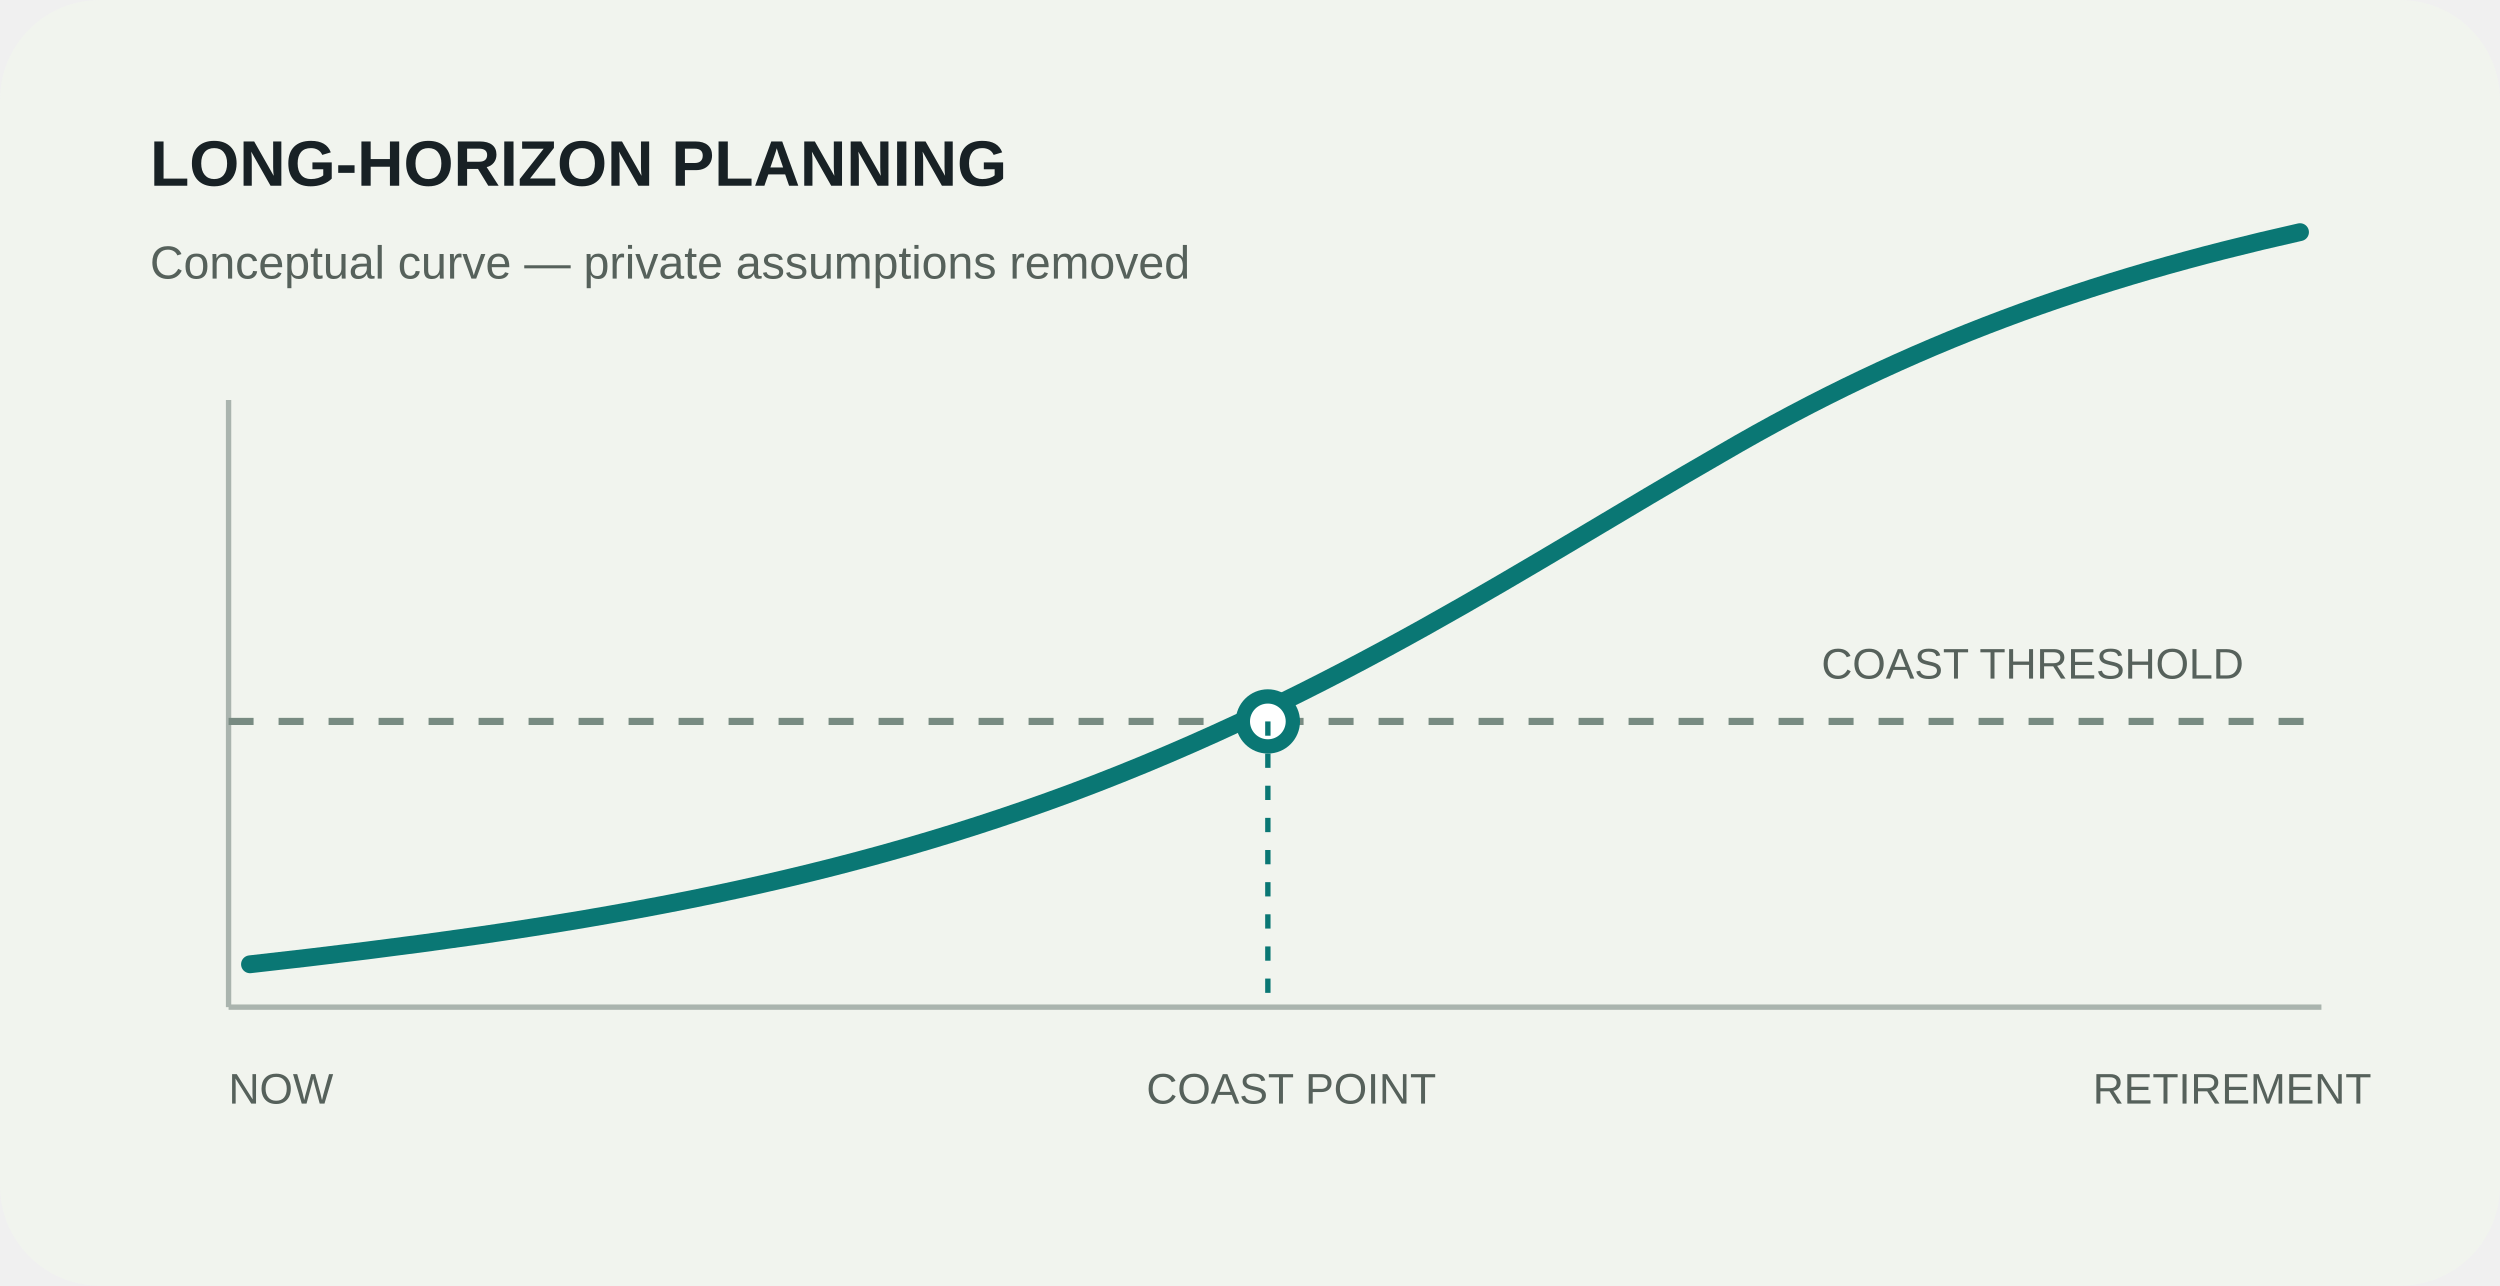
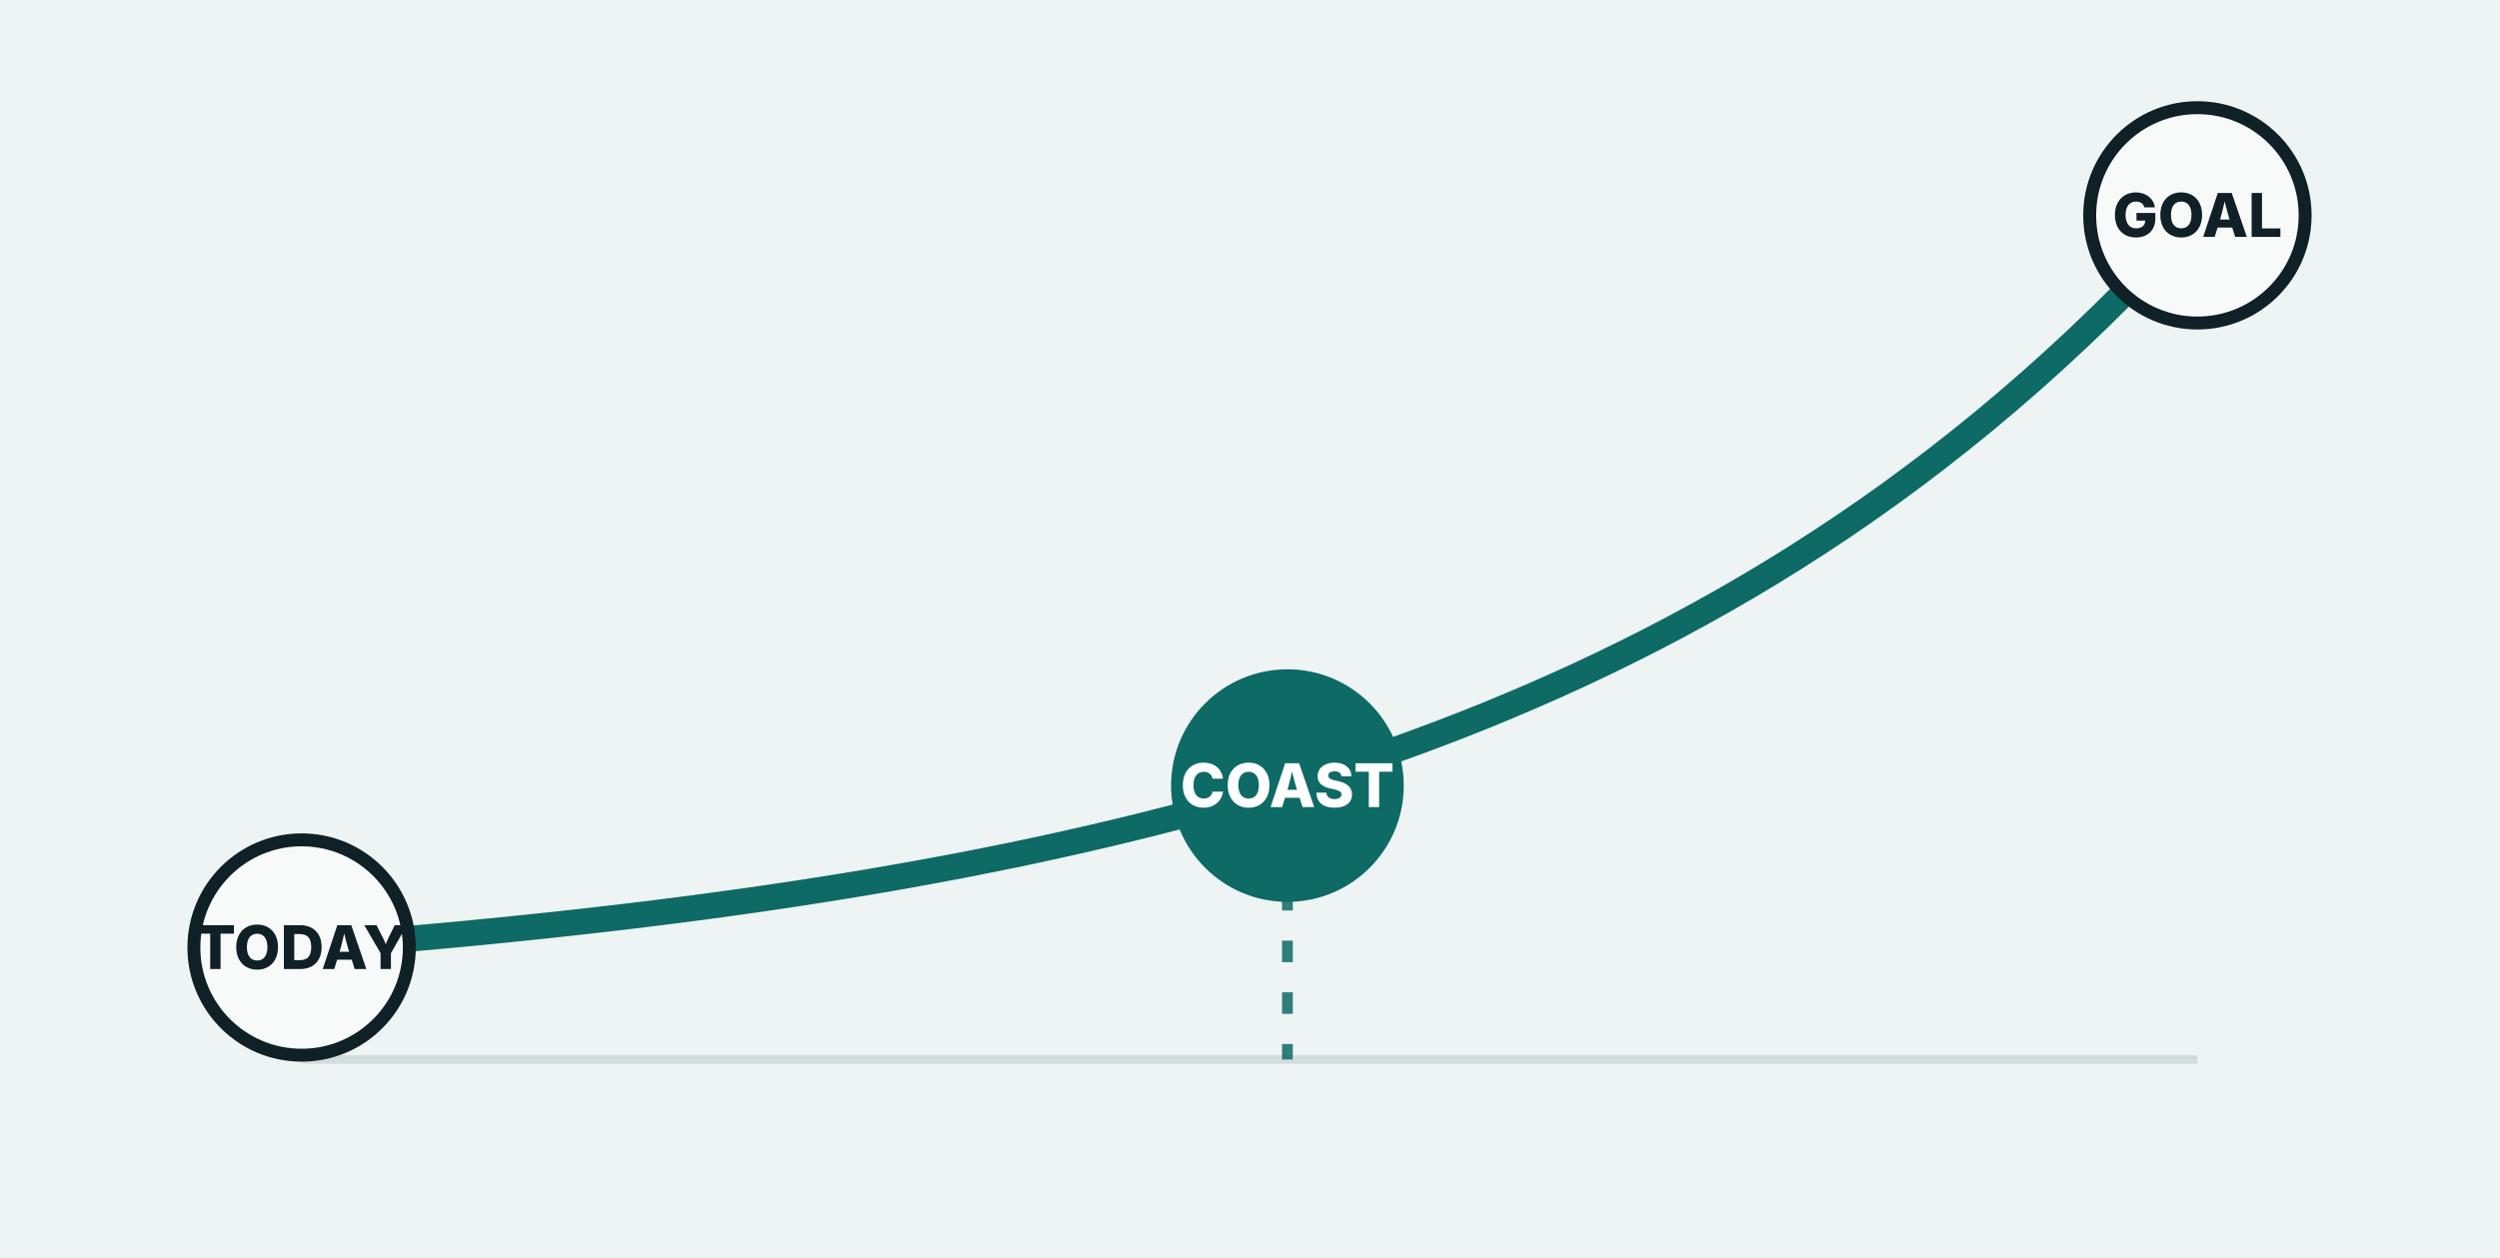
- <svg xmlns="http://www.w3.org/2000/svg" viewBox="0 0 700 360" role="img" aria-labelledby="t d">
-   <rect width="700" height="360" rx="28" fill="#F1F4EE" />
-   <g font-family="Arial,Helvetica,sans-serif">
-     <text x="42" y="52" font-size="18" font-weight="700" fill="#182125">LONG-HORIZON PLANNING</text>
-     <text x="42" y="78" font-size="13" fill="#56615B">Conceptual curve — private assumptions removed</text>
+ <svg xmlns="http://www.w3.org/2000/svg" viewBox="0 0 580 292" role="img" aria-labelledby="coast-fi-thumb-title coast-fi-thumb-desc" preserveAspectRatio="xMidYMid meet">
+   <rect width="580" height="292" fill="#eef3f4" />
+   <g font-family="Inter, ui-sans-serif, system-ui, -apple-system, BlinkMacSystemFont, 'Segoe UI', Roboto, Helvetica, Arial, sans-serif">
+     <path d="M70 246H510" stroke="#d2dcdd" stroke-width="2" />
+     <path d="M 70.00,220.00 L 75.50,219.58 L 81.00,219.14 L 86.50,218.69 L 92.00,218.23 L 97.50,217.75 L 103.00,217.25 L 108.50,216.74 L 114.00,216.20 L 119.50,215.65 L 125.00,215.08 L 130.50,214.49 L 136.00,213.88 L 141.50,213.25 L 147.00,212.60 L 152.50,211.93 L 158.00,211.23 L 163.50,210.51 L 169.00,209.76 L 174.50,208.99 L 180.00,208.19 L 185.50,207.37 L 191.00,206.51 L 196.50,205.63 L 202.00,204.72 L 207.50,203.77 L 213.00,202.79 L 218.50,201.78 L 224.00,200.74 L 229.50,199.65 L 235.00,198.54 L 240.50,197.38 L 246.00,196.18 L 251.50,194.94 L 257.00,193.66 L 262.50,192.34 L 268.00,190.97 L 273.50,189.55 L 279.00,188.09 L 284.50,186.57 L 290.00,185.00 L 295.50,183.38 L 301.00,181.70 L 306.50,179.97 L 312.00,178.17 L 317.50,176.32 L 323.00,174.40 L 328.50,172.41 L 334.00,170.36 L 339.50,168.23 L 345.00,166.04 L 350.50,163.76 L 356.00,161.41 L 361.50,158.98 L 367.00,156.47 L 372.50,153.86 L 378.00,151.17 L 383.50,148.39 L 389.00,145.51 L 394.50,142.53 L 400.00,139.46 L 405.50,136.27 L 411.00,132.98 L 416.50,129.57 L 422.00,126.04 L 427.50,122.40 L 433.00,118.63 L 438.50,114.73 L 444.00,110.69 L 449.50,106.52 L 455.00,102.20 L 460.50,97.74 L 466.00,93.12 L 471.50,88.35 L 477.00,83.41 L 482.50,78.30 L 488.00,73.02 L 493.50,67.55 L 499.00,61.90 L 504.50,56.05 L 510.00,50.00" fill="none" stroke="#0d6a65" stroke-width="6" stroke-linecap="round" stroke-linejoin="round" />
+     <path d="M298.8 206.4V246" stroke="#0d6a65" stroke-width="2.5" stroke-dasharray="5 7" opacity=".85" />
+     <circle cx="70" cy="220" r="25" fill="#f8faf9" stroke="#0f2026" stroke-width="3" />
+     <text x="70" y="225" text-anchor="middle" font-size="14" font-weight="800" fill="#0f2026">TODAY</text>
+     <circle cx="298.8" cy="182.4" r="27" fill="#0d6a65" />
+     <text x="298.8" y="187.4" text-anchor="middle" font-size="14" font-weight="800" fill="#fff">COAST</text>
+     <circle cx="510" cy="50" r="25" fill="#f8faf9" stroke="#0f2026" stroke-width="3" />
+     <text x="510" y="55" text-anchor="middle" font-size="14" font-weight="800" fill="#0f2026">GOAL</text>
  </g>
-   <line x1="64" y1="282" x2="650" y2="282" stroke="#AAB4AE" stroke-width="1.5" />
-   <line x1="64" y1="112" x2="64" y2="282" stroke="#AAB4AE" stroke-width="1.5" />
-   <line x1="64" y1="202" x2="650" y2="202" stroke="#788B82" stroke-width="2" stroke-dasharray="7 7" />
-   <text x="510" y="190" font-family="Arial,Helvetica,sans-serif" font-size="12" fill="#56615B">COAST THRESHOLD</text>
-   <path d="M70 270 C160 260 230 248 300 222 C375 194 428 158 482 127 C535 96 586 78 644 65" fill="none" stroke="#0A7774" stroke-width="5" stroke-linecap="round" />
-   <circle cx="355" cy="202" r="7" fill="#fff" stroke="#0A7774" stroke-width="4" />
-   <line x1="355" y1="202" x2="355" y2="282" stroke="#0A7774" stroke-width="1.5" stroke-dasharray="4 5" />
-   <text x="321" y="309" font-family="Arial,Helvetica,sans-serif" font-size="12" fill="#56615B">COAST POINT</text>
-   <text x="64" y="309" font-family="Arial,Helvetica,sans-serif" font-size="12" fill="#56615B">NOW</text>
-   <text x="586" y="309" font-family="Arial,Helvetica,sans-serif" font-size="12" fill="#56615B">RETIREMENT</text>
</svg>
